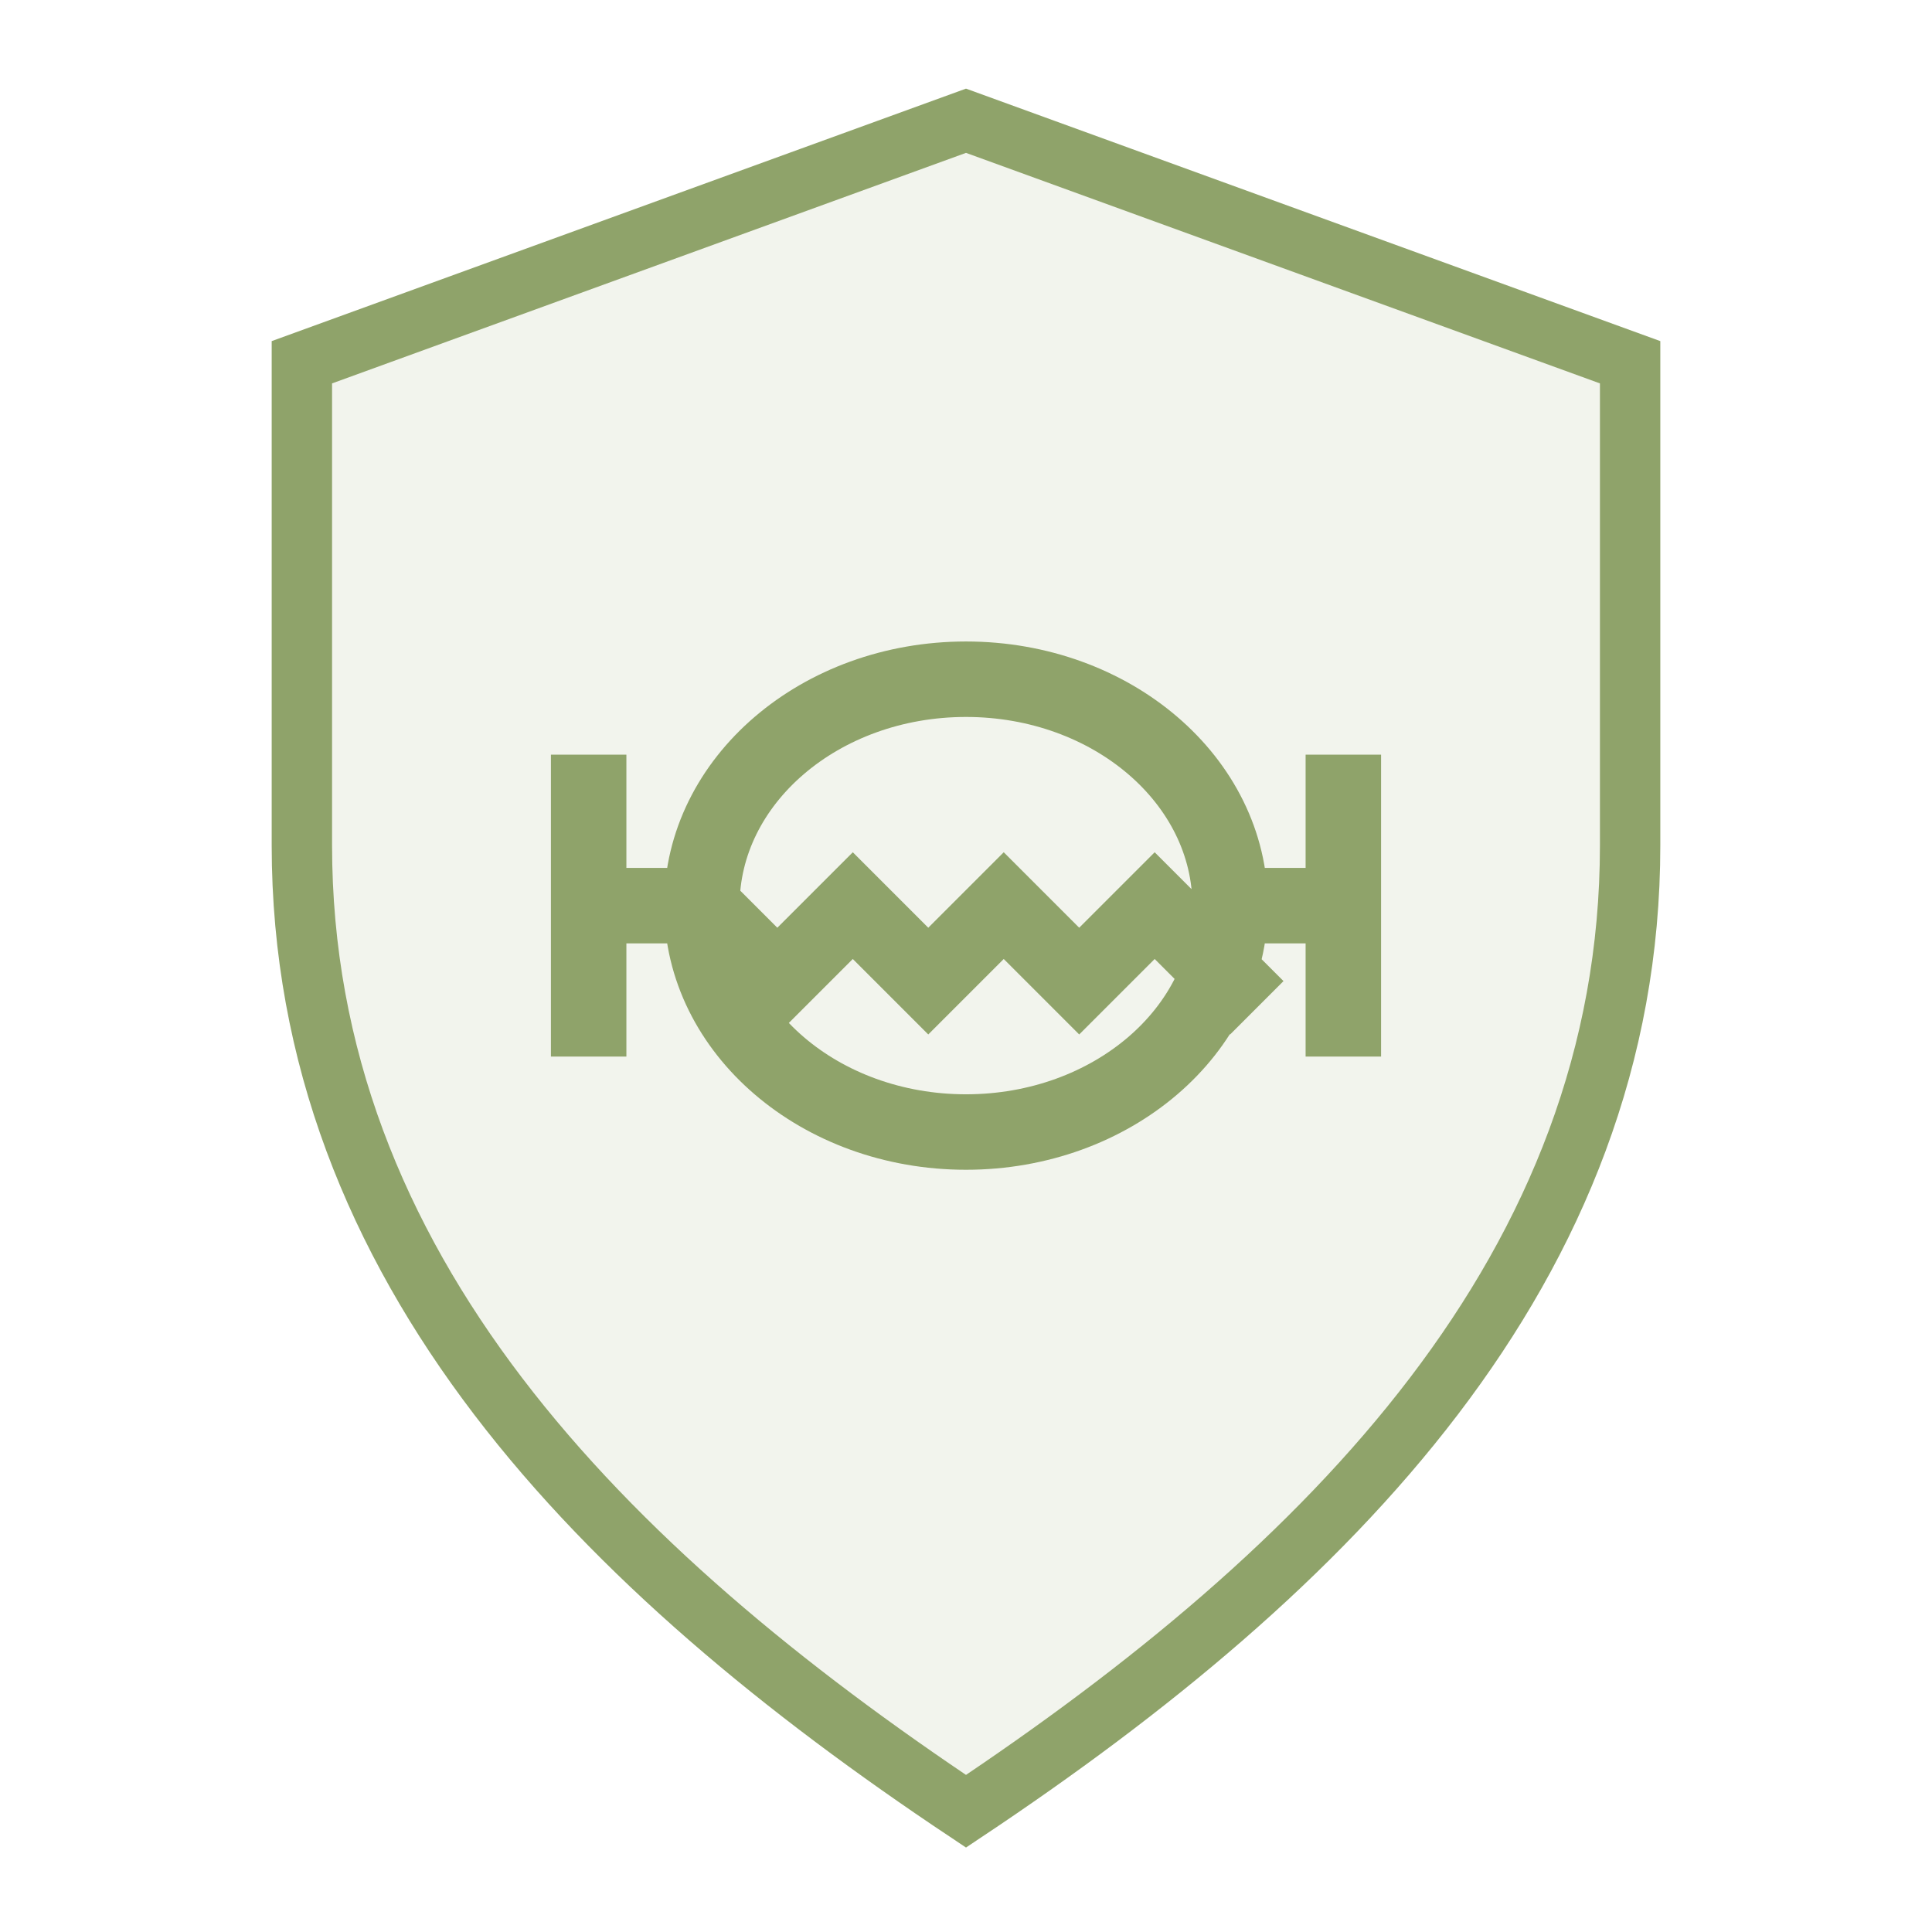
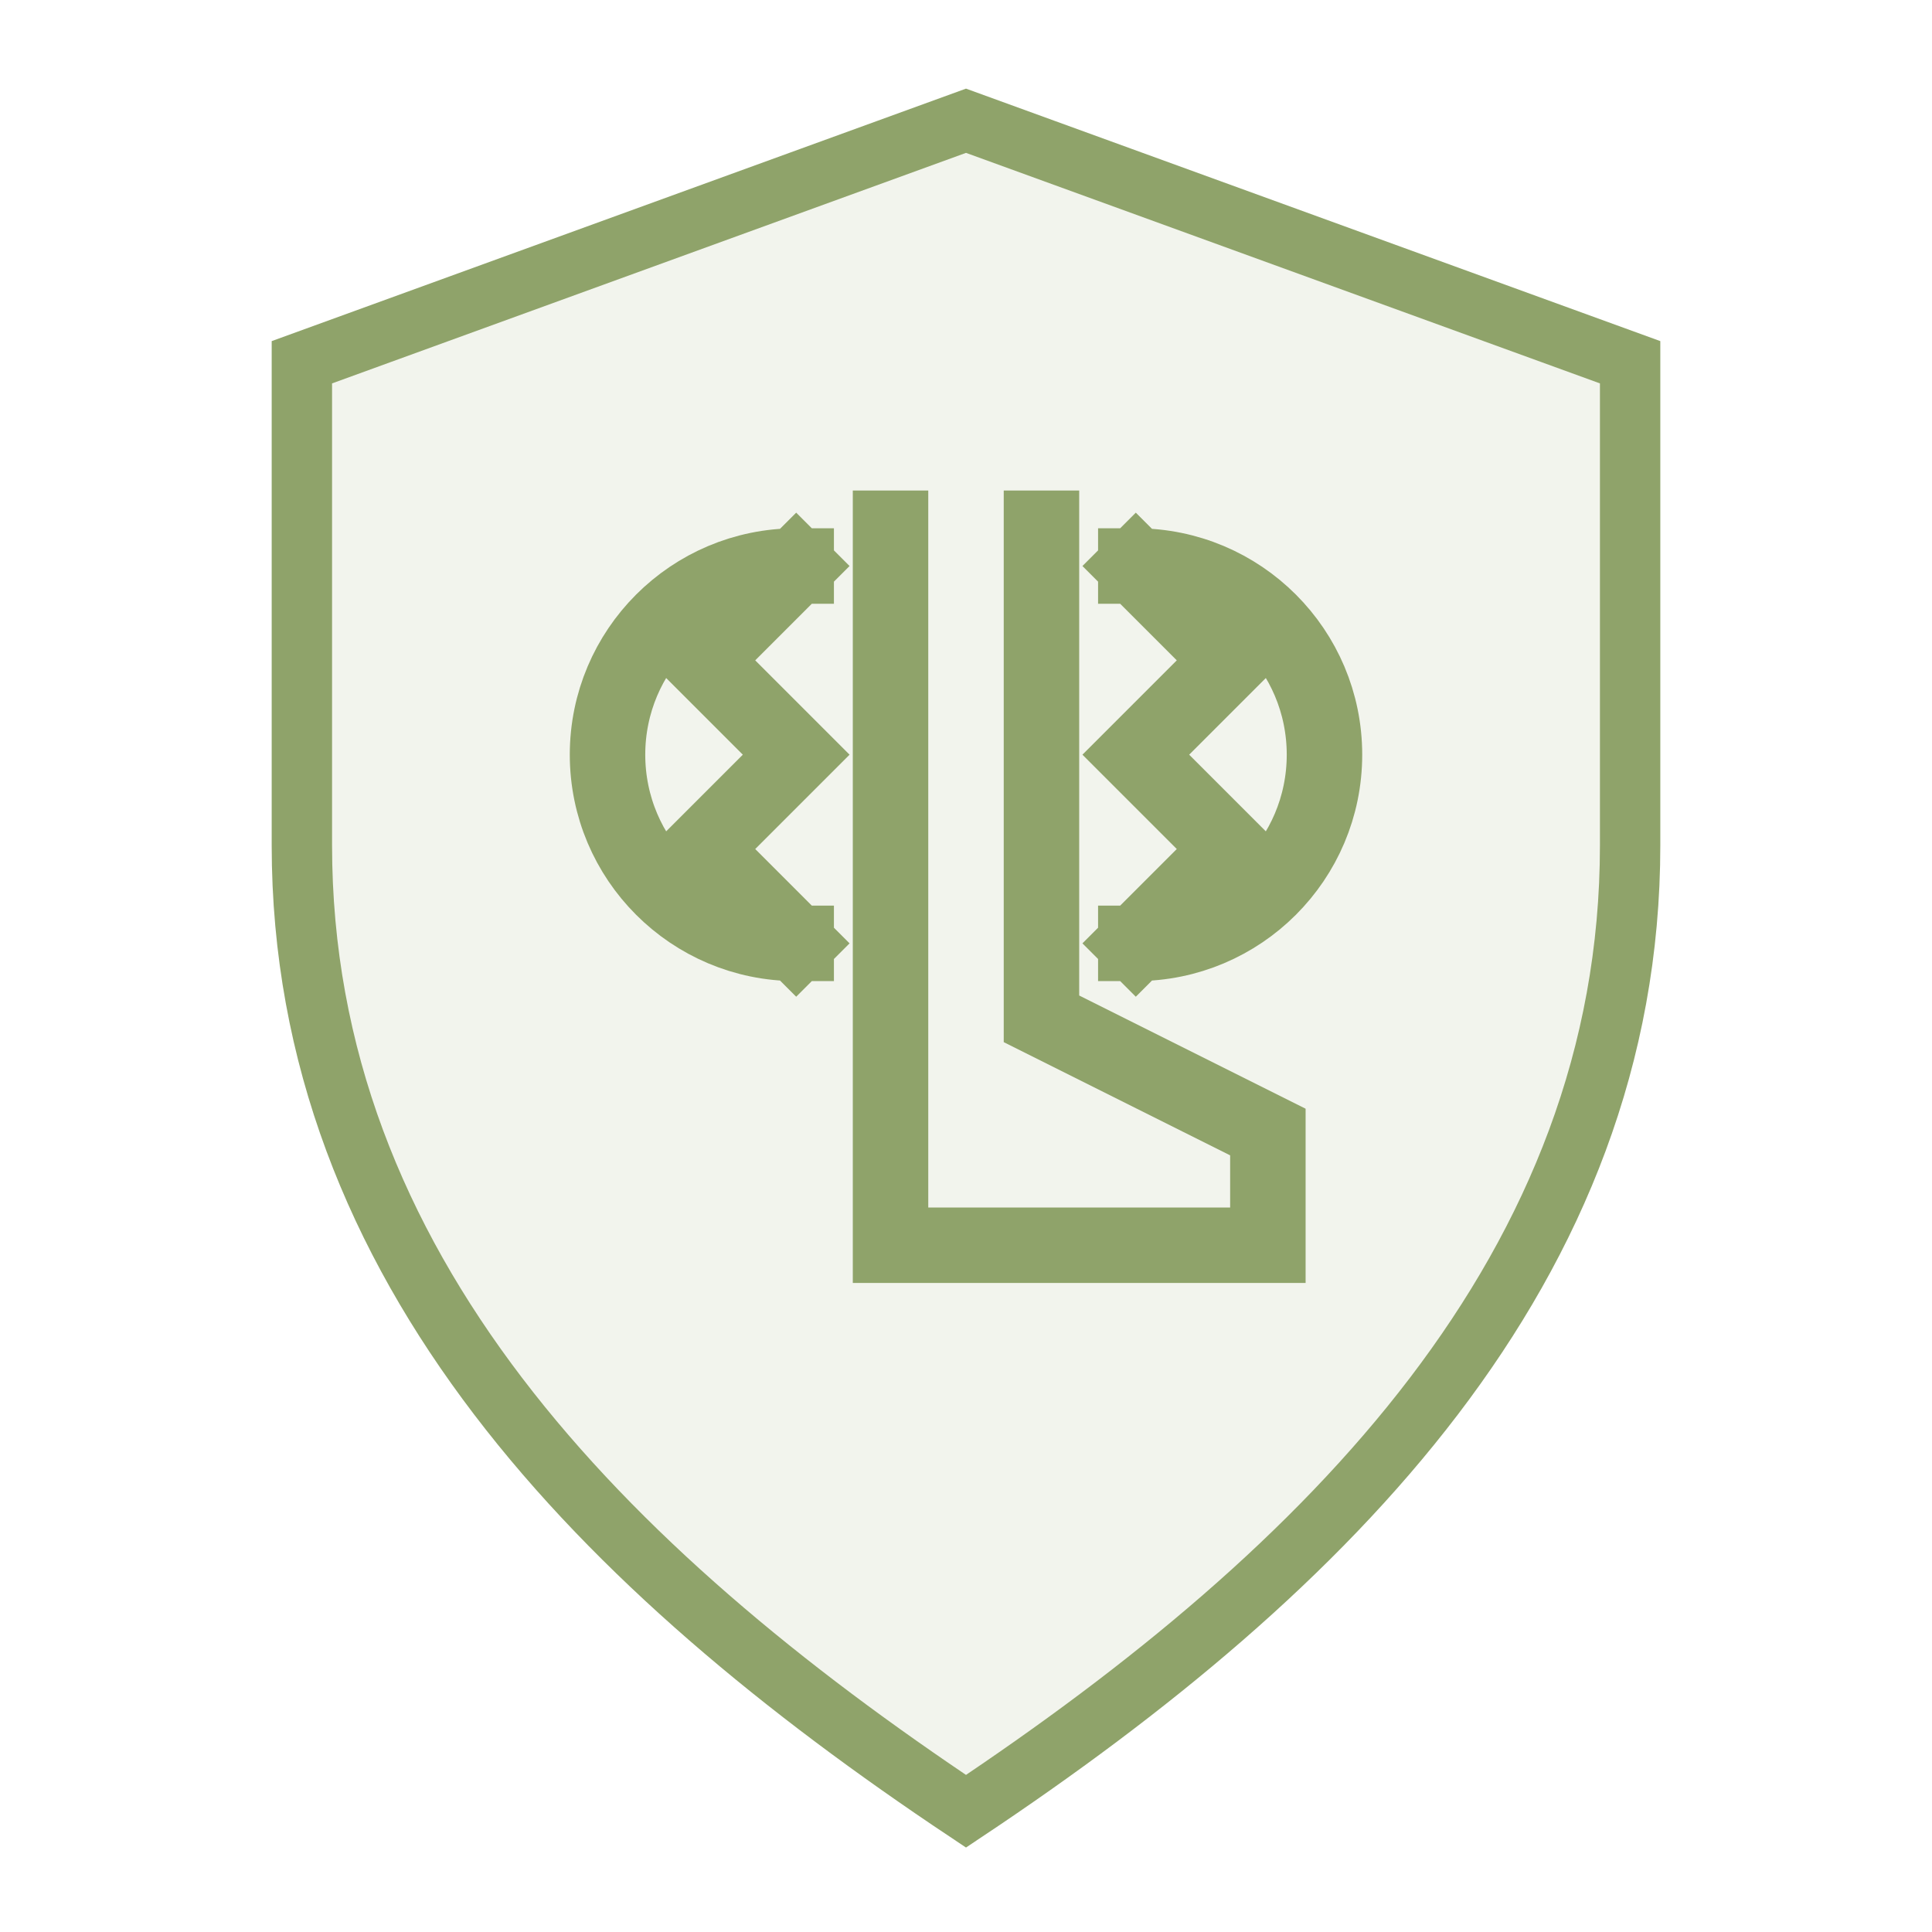
<svg xmlns="http://www.w3.org/2000/svg" width="128" height="128" viewBox="0 0 64 64">
  <path d="M32 4l22 8v16c0 14-10 24-22 32C20 52 10 42 10 28V12z" fill="rgba(143,163,106,0.12)" stroke="#8fa36a" stroke-width="2" stroke-linejoin="miter" />
  <g transform="translate(17 15) scale(1.25)">
-     <path d="M5 12a7 6 0 0 1 14 0M5 12a7 6 0 0 0 14 0M5 12l2 2 2-2 2 2 2-2 2 2 2-2 2 2M2 9v6M22 9v6M2 12h3M19 12h3" fill="none" stroke="#8fa36a" stroke-width="2" stroke-linecap="square" stroke-linejoin="miter" />
+     <path d="M10 2v19h10v-3l-6-3V2M7.5 3a5 5 0 0 0 0 10M16.5 3a5 5 0 0 1 0 10M7.5 3l-2.5 2.5 2.5 2.5-2.5 2.5 2.5 2.5M16.5 3l2.5 2.5-2.5 2.5 2.5 2.5-2.5 2.5" fill="none" stroke="#8fa36a" stroke-width="2" stroke-linecap="square" stroke-linejoin="miter" />
  </g>
</svg>
